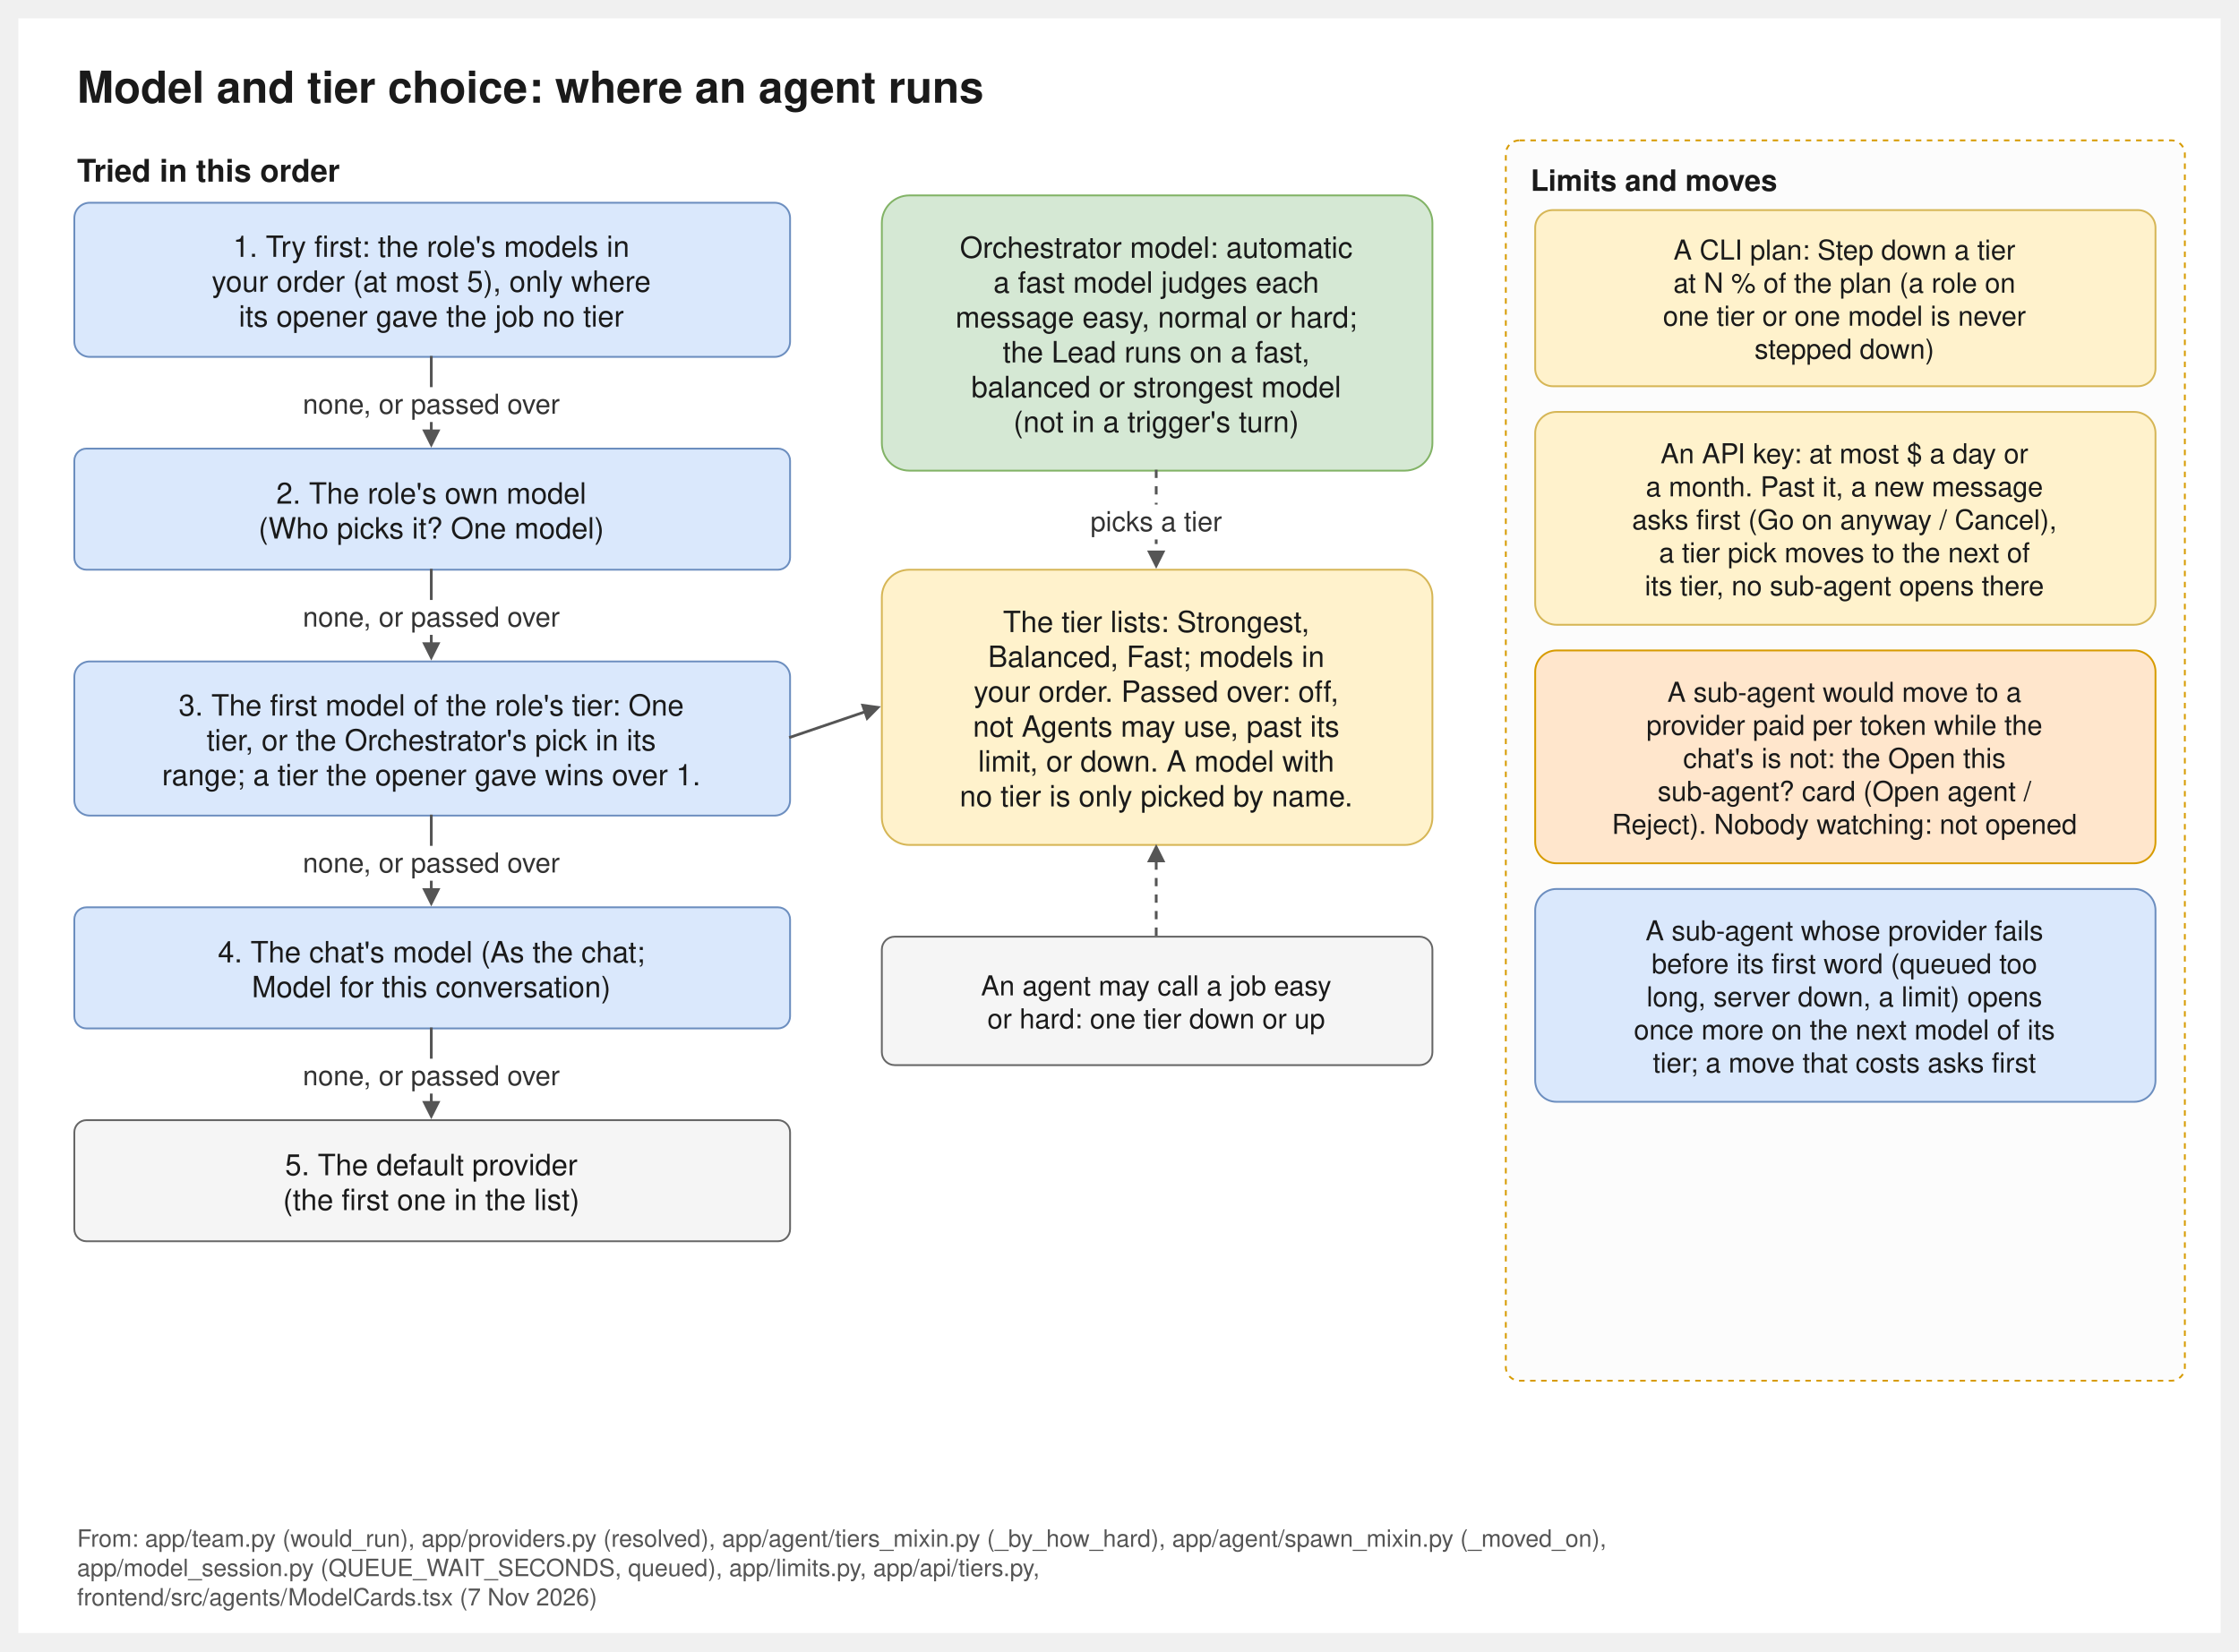
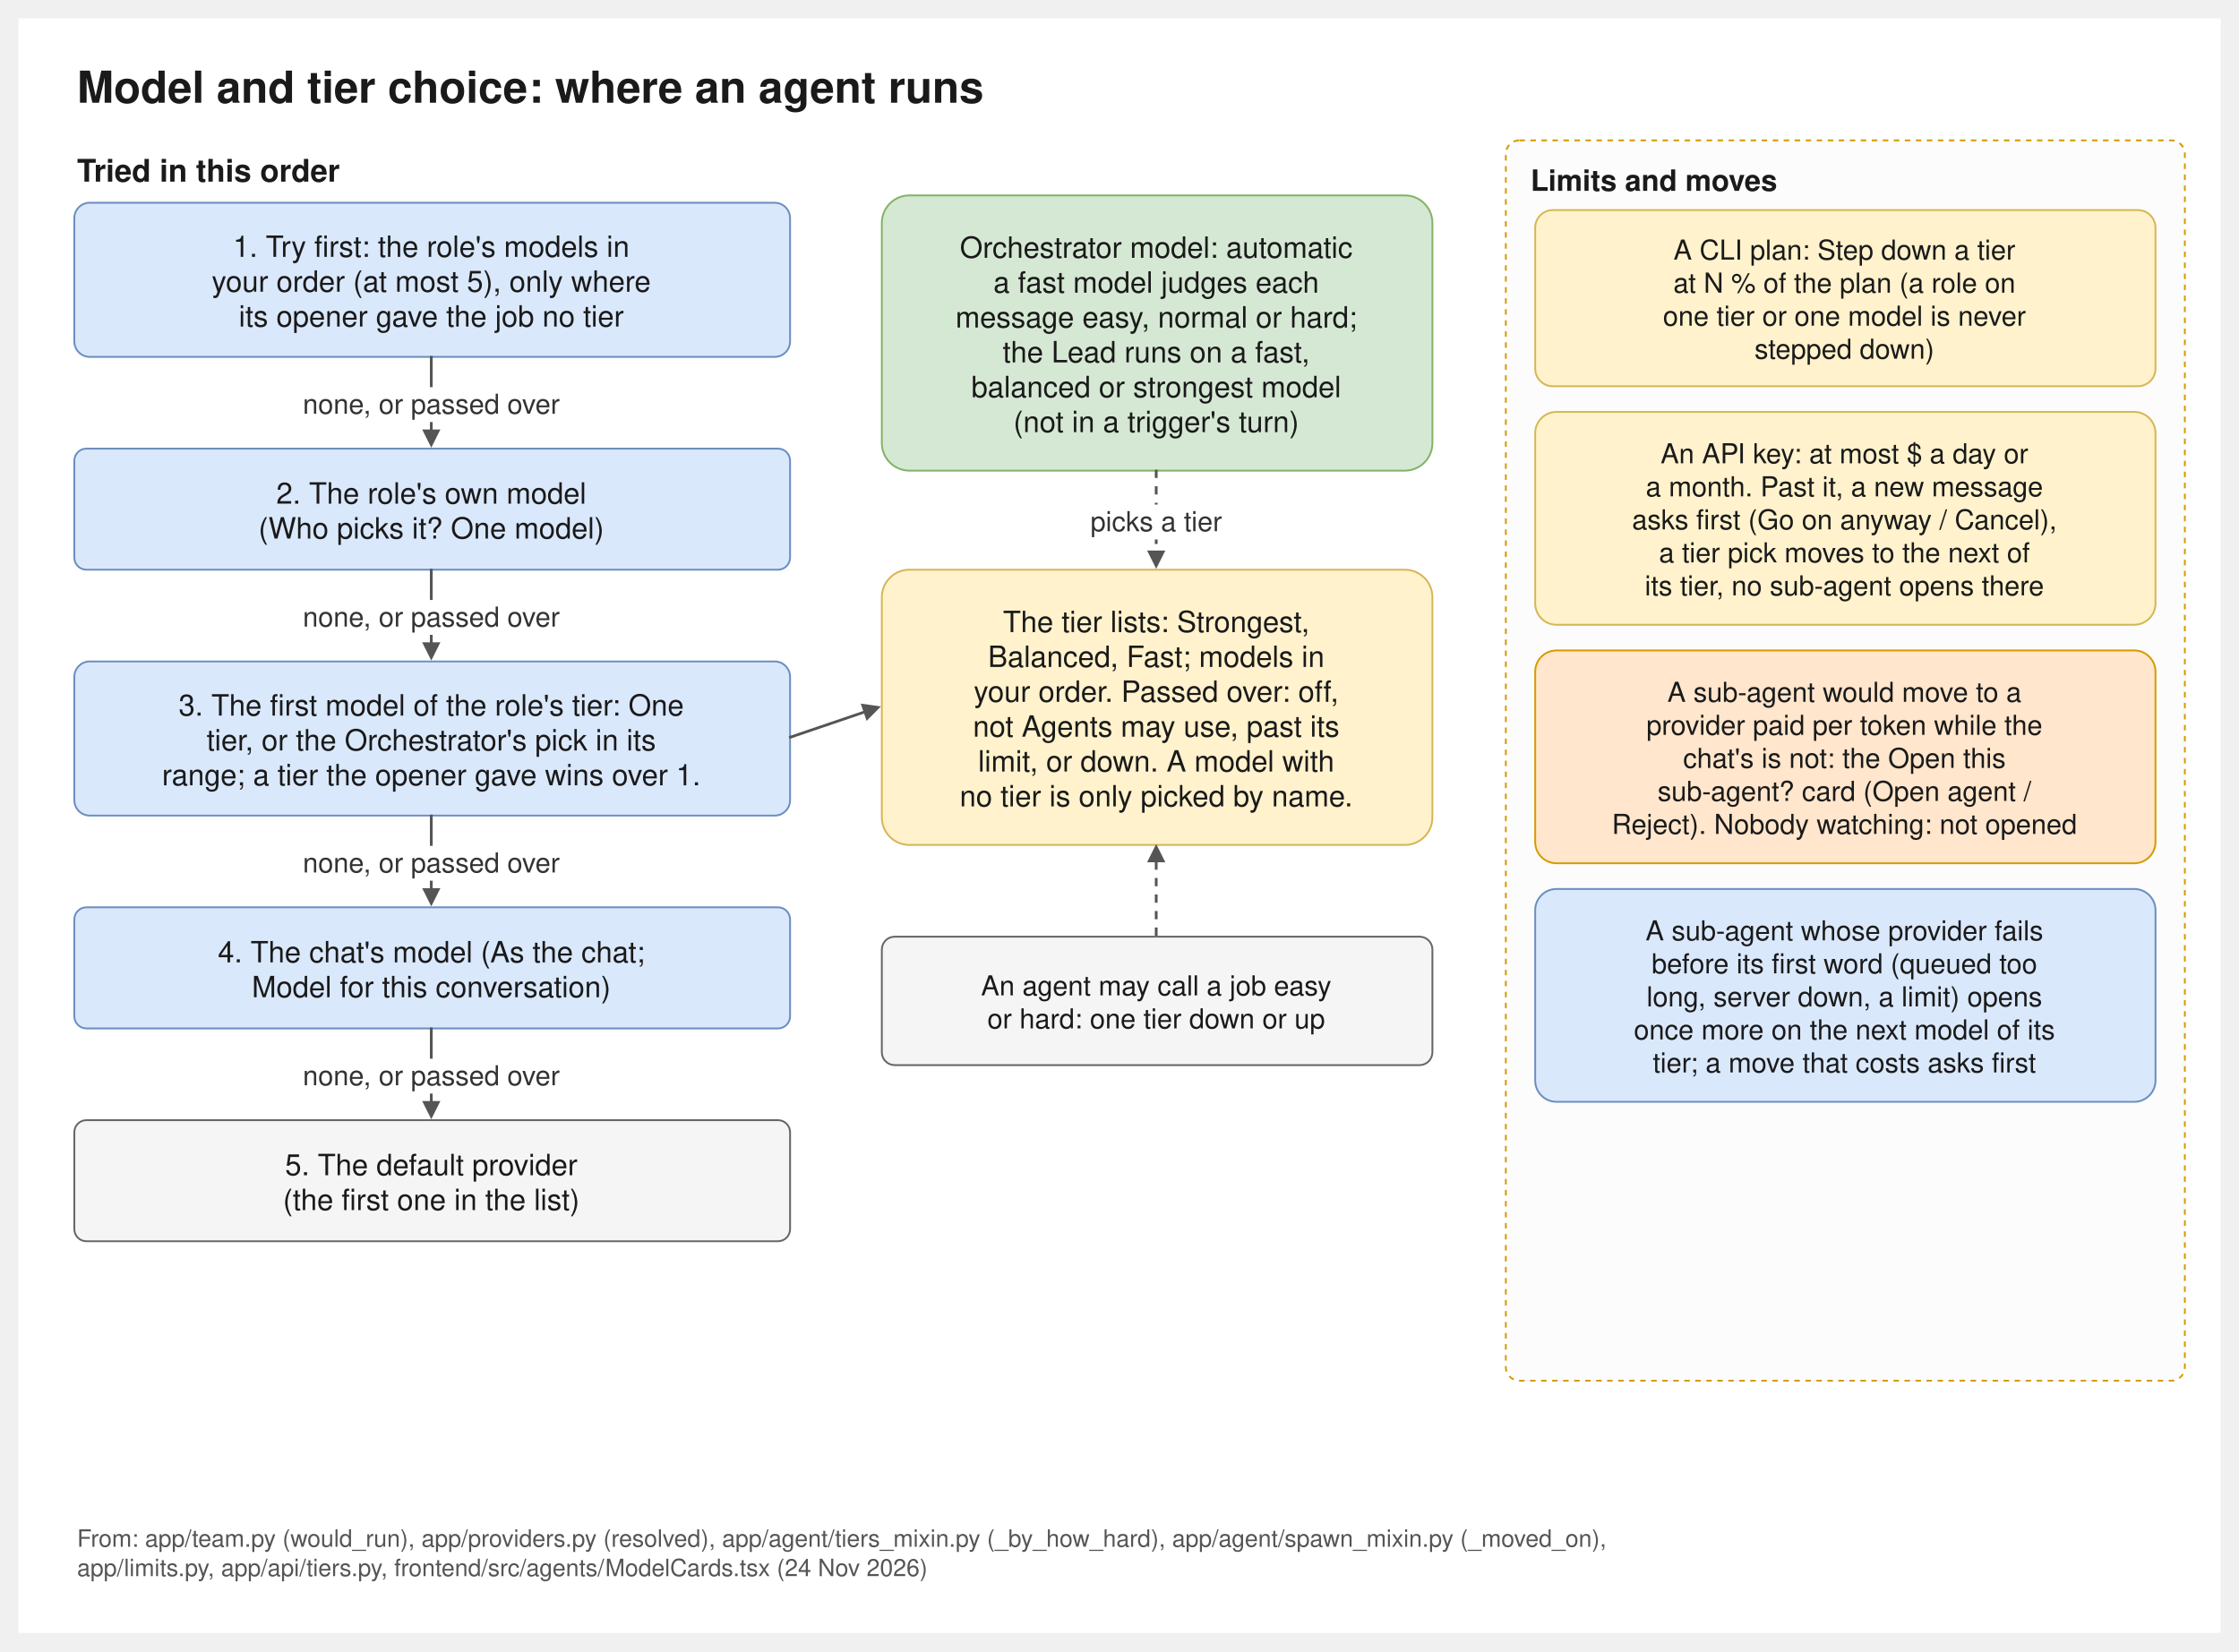
<svg xmlns="http://www.w3.org/2000/svg" style="background: transparent; background-color: transparent;" version="1.1" width="1220px" height="900px" viewBox="0 0 1220 900">
  <defs />
  <g>
    <g data-cell-id="0">
      <g data-cell-id="1">
        <g data-cell-id="backdrop">
          <g>
            <rect x="10" y="10" width="1200" height="880" fill="#ffffff" stroke="none" pointer-events="all" style="fill: light-dark(rgb(255, 255, 255), rgb(18, 18, 18));" />
          </g>
        </g>
        <g data-cell-id="title">
          <g>
            <rect x="40" y="26" width="1140" height="36" fill="none" stroke="none" pointer-events="all" />
          </g>
          <g>
            <g fill="#1a1a1a" font-family="Helvetica" font-weight="bold" text-anchor="start" font-size="24px" style="fill: light-dark(rgb(26, 26, 26), rgb(215, 215, 215));">
              <text x="42" y="56">Model and tier choice: where an agent runs</text>
            </g>
          </g>
        </g>
        <g data-cell-id="h1">
          <g>
            <rect x="40" y="76" width="390" height="24" fill="none" stroke="none" pointer-events="all" />
          </g>
          <g>
            <g fill="#1a1a1a" font-family="Helvetica" font-weight="bold" text-anchor="start" font-size="17px" style="fill: light-dark(rgb(26, 26, 26), rgb(215, 215, 215));">
              <text x="42" y="99">Tried in this order</text>
            </g>
          </g>
        </g>
        <g data-cell-id="s1">
          <g transform="translate(0.5,0.5)">
            <rect x="40" y="110" width="390" height="84" rx="8.4" ry="8.4" fill="#dae8fc" stroke="#6c8ebf" pointer-events="all" style="fill: light-dark(rgb(218, 232, 252), rgb(29, 41, 59)); stroke: light-dark(rgb(108, 142, 191), rgb(92, 121, 163));" />
          </g>
          <g>
            <g fill="#1a1a1a" font-family="Helvetica" text-anchor="middle" font-size="16px" style="fill: light-dark(rgb(26, 26, 26), rgb(215, 215, 215));">
              <text x="235" y="140">1. Try first: the role's models in</text>
              <text x="235" y="159">your order (at most 5), only where</text>
              <text x="235" y="178">its opener gave the job no tier</text>
            </g>
          </g>
        </g>
        <g data-cell-id="s2">
          <g transform="translate(0.5,0.5)">
            <rect x="40" y="244" width="390" height="66" rx="6.6" ry="6.6" fill="#dae8fc" stroke="#6c8ebf" pointer-events="all" style="fill: light-dark(rgb(218, 232, 252), rgb(29, 41, 59)); stroke: light-dark(rgb(108, 142, 191), rgb(92, 121, 163));" />
          </g>
          <g>
            <g fill="#1a1a1a" font-family="Helvetica" text-anchor="middle" font-size="16px" style="fill: light-dark(rgb(26, 26, 26), rgb(215, 215, 215));">
              <text x="235" y="274.5">2. The role's own model</text>
              <text x="235" y="293.5">(Who picks it? One model)</text>
            </g>
          </g>
        </g>
        <g data-cell-id="e5">
          <g>
            <path d="M 235 194 L 235 234.82" fill="none" stroke="#555555" stroke-width="1.5" stroke-miterlimit="10" pointer-events="stroke" style="stroke: light-dark(rgb(85, 85, 85), rgb(164, 164, 164));" />
            <path d="M 235 242.32 L 231.25 234.82 L 238.75 234.82 Z" fill="#555555" stroke="#555555" stroke-width="1.5" stroke-miterlimit="10" pointer-events="all" style="fill: light-dark(rgb(85, 85, 85), rgb(164, 164, 164)); stroke: light-dark(rgb(85, 85, 85), rgb(164, 164, 164));" />
          </g>
          <g>
            <g fill="#333333" font-family="Helvetica" text-anchor="middle" font-size="15px" style="fill: light-dark(rgb(51, 51, 51), rgb(193, 193, 193));">
              <rect fill="#ffffff" stroke="none" x="164" y="211" width="143" height="19" stroke-width="0" style="fill: light-dark(rgb(255, 255, 255), rgb(18, 18, 18));" />
              <text x="235" y="225.5">none, or passed over</text>
            </g>
          </g>
        </g>
        <g data-cell-id="s3">
          <g transform="translate(0.5,0.5)">
            <rect x="40" y="360" width="390" height="84" rx="8.4" ry="8.4" fill="#dae8fc" stroke="#6c8ebf" pointer-events="all" style="fill: light-dark(rgb(218, 232, 252), rgb(29, 41, 59)); stroke: light-dark(rgb(108, 142, 191), rgb(92, 121, 163));" />
          </g>
          <g>
            <g fill="#1a1a1a" font-family="Helvetica" text-anchor="middle" font-size="16px" style="fill: light-dark(rgb(26, 26, 26), rgb(215, 215, 215));">
              <text x="235" y="390">3. The first model of the role's tier: One</text>
              <text x="235" y="409">tier, or the Orchestrator's pick in its</text>
              <text x="235" y="428">range; a tier the opener gave wins over 1.</text>
            </g>
          </g>
        </g>
        <g data-cell-id="e7">
          <g>
            <path d="M 235 310 L 235 350.82" fill="none" stroke="#555555" stroke-width="1.5" stroke-miterlimit="10" pointer-events="stroke" style="stroke: light-dark(rgb(85, 85, 85), rgb(164, 164, 164));" />
            <path d="M 235 358.32 L 231.25 350.82 L 238.75 350.82 Z" fill="#555555" stroke="#555555" stroke-width="1.5" stroke-miterlimit="10" pointer-events="all" style="fill: light-dark(rgb(85, 85, 85), rgb(164, 164, 164)); stroke: light-dark(rgb(85, 85, 85), rgb(164, 164, 164));" />
          </g>
          <g>
            <g fill="#333333" font-family="Helvetica" text-anchor="middle" font-size="15px" style="fill: light-dark(rgb(51, 51, 51), rgb(193, 193, 193));">
              <rect fill="#ffffff" stroke="none" x="164" y="327" width="143" height="19" stroke-width="0" style="fill: light-dark(rgb(255, 255, 255), rgb(18, 18, 18));" />
              <text x="235" y="341.5">none, or passed over</text>
            </g>
          </g>
        </g>
        <g data-cell-id="s4">
          <g transform="translate(0.5,0.5)">
            <rect x="40" y="494" width="390" height="66" rx="6.6" ry="6.6" fill="#dae8fc" stroke="#6c8ebf" pointer-events="all" style="fill: light-dark(rgb(218, 232, 252), rgb(29, 41, 59)); stroke: light-dark(rgb(108, 142, 191), rgb(92, 121, 163));" />
          </g>
          <g>
            <g fill="#1a1a1a" font-family="Helvetica" text-anchor="middle" font-size="16px" style="fill: light-dark(rgb(26, 26, 26), rgb(215, 215, 215));">
              <text x="235" y="524.5">4. The chat's model (As the chat;</text>
              <text x="235" y="543.5">Model for this conversation)</text>
            </g>
          </g>
        </g>
        <g data-cell-id="e9">
          <g>
            <path d="M 235 444 L 235 484.82" fill="none" stroke="#555555" stroke-width="1.5" stroke-miterlimit="10" pointer-events="stroke" style="stroke: light-dark(rgb(85, 85, 85), rgb(164, 164, 164));" />
            <path d="M 235 492.32 L 231.25 484.82 L 238.75 484.82 Z" fill="#555555" stroke="#555555" stroke-width="1.5" stroke-miterlimit="10" pointer-events="all" style="fill: light-dark(rgb(85, 85, 85), rgb(164, 164, 164)); stroke: light-dark(rgb(85, 85, 85), rgb(164, 164, 164));" />
          </g>
          <g>
            <g fill="#333333" font-family="Helvetica" text-anchor="middle" font-size="15px" style="fill: light-dark(rgb(51, 51, 51), rgb(193, 193, 193));">
              <rect fill="#ffffff" stroke="none" x="164" y="461" width="143" height="19" stroke-width="0" style="fill: light-dark(rgb(255, 255, 255), rgb(18, 18, 18));" />
              <text x="235" y="475.5">none, or passed over</text>
            </g>
          </g>
        </g>
        <g data-cell-id="s5">
          <g transform="translate(0.5,0.5)">
            <rect x="40" y="610" width="390" height="66" rx="6.6" ry="6.6" fill="#f5f5f5" stroke="#666666" pointer-events="all" style="fill: light-dark(rgb(245, 245, 245), rgb(26, 26, 26)); stroke: light-dark(rgb(102, 102, 102), rgb(149, 149, 149));" />
          </g>
          <g>
            <g fill="#1a1a1a" font-family="Helvetica" text-anchor="middle" font-size="16px" style="fill: light-dark(rgb(26, 26, 26), rgb(215, 215, 215));">
              <text x="235" y="640.5">5. The default provider</text>
              <text x="235" y="659.5">(the first one in the list)</text>
            </g>
          </g>
        </g>
        <g data-cell-id="e11">
          <g>
            <path d="M 235 560 L 235 600.82" fill="none" stroke="#555555" stroke-width="1.5" stroke-miterlimit="10" pointer-events="stroke" style="stroke: light-dark(rgb(85, 85, 85), rgb(164, 164, 164));" />
            <path d="M 235 608.32 L 231.25 600.82 L 238.75 600.82 Z" fill="#555555" stroke="#555555" stroke-width="1.5" stroke-miterlimit="10" pointer-events="all" style="fill: light-dark(rgb(85, 85, 85), rgb(164, 164, 164)); stroke: light-dark(rgb(85, 85, 85), rgb(164, 164, 164));" />
          </g>
          <g>
            <g fill="#333333" font-family="Helvetica" text-anchor="middle" font-size="15px" style="fill: light-dark(rgb(51, 51, 51), rgb(193, 193, 193));">
              <rect fill="#ffffff" stroke="none" x="164" y="577" width="143" height="19" stroke-width="0" style="fill: light-dark(rgb(255, 255, 255), rgb(18, 18, 18));" />
              <text x="235" y="591.5">none, or passed over</text>
            </g>
          </g>
        </g>
        <g data-cell-id="lists">
          <g transform="translate(0.5,0.5)">
            <rect x="480" y="310" width="300" height="150" rx="15" ry="15" fill="#fff2cc" stroke="#d6b656" pointer-events="all" style="fill: light-dark(rgb(255, 242, 204), rgb(40, 29, 0)); stroke: light-dark(rgb(214, 182, 86), rgb(109, 81, 0));" />
          </g>
          <g>
            <g fill="#1a1a1a" font-family="Helvetica" text-anchor="middle" font-size="16px" style="fill: light-dark(rgb(26, 26, 26), rgb(215, 215, 215));">
              <text x="630" y="344.5">The tier lists: Strongest,</text>
              <text x="630" y="363.5">Balanced, Fast; models in</text>
              <text x="630" y="382.5">your order. Passed over: off,</text>
              <text x="630" y="401.5">not Agents may use, past its</text>
              <text x="630" y="420.5">limit, or down. A model with</text>
              <text x="630" y="439.5">no tier is only picked by name.</text>
            </g>
          </g>
        </g>
        <g data-cell-id="e13">
          <g>
            <path d="M 430 402 L 471.31 387.95" fill="none" stroke="#555555" stroke-width="1.5" stroke-miterlimit="10" pointer-events="stroke" style="stroke: light-dark(rgb(85, 85, 85), rgb(164, 164, 164));" />
            <path d="M 478.41 385.54 L 472.52 391.5 L 470.1 384.4 Z" fill="#555555" stroke="#555555" stroke-width="1.5" stroke-miterlimit="10" pointer-events="all" style="fill: light-dark(rgb(85, 85, 85), rgb(164, 164, 164)); stroke: light-dark(rgb(85, 85, 85), rgb(164, 164, 164));" />
          </g>
        </g>
        <g data-cell-id="auto">
          <g transform="translate(0.5,0.5)">
            <rect x="480" y="106" width="300" height="150" rx="15" ry="15" fill="#d5e8d4" stroke="#82b366" pointer-events="all" style="fill: light-dark(rgb(213, 232, 212), rgb(31, 47, 30)); stroke: light-dark(rgb(130, 179, 102), rgb(68, 110, 44));" />
          </g>
          <g>
            <g fill="#1a1a1a" font-family="Helvetica" text-anchor="middle" font-size="16px" style="fill: light-dark(rgb(26, 26, 26), rgb(215, 215, 215));">
              <text x="630" y="140.5">Orchestrator model: automatic</text>
              <text x="630" y="159.5">a fast model judges each</text>
              <text x="630" y="178.5">message easy, normal or hard;</text>
              <text x="630" y="197.5">the Lead runs on a fast,</text>
              <text x="630" y="216.5">balanced or strongest model</text>
              <text x="630" y="235.5">(not in a trigger's turn)</text>
            </g>
          </g>
        </g>
        <g data-cell-id="e15">
          <g>
            <path d="M 630 256 L 630 300.82" fill="none" stroke="#555555" stroke-width="1.5" stroke-miterlimit="10" stroke-dasharray="4.5 4.5" pointer-events="stroke" style="stroke: light-dark(rgb(85, 85, 85), rgb(164, 164, 164));" />
            <path d="M 630 308.32 L 626.25 300.82 L 633.75 300.82 Z" fill="#555555" stroke="#555555" stroke-width="1.5" stroke-miterlimit="10" pointer-events="all" style="fill: light-dark(rgb(85, 85, 85), rgb(164, 164, 164)); stroke: light-dark(rgb(85, 85, 85), rgb(164, 164, 164));" />
          </g>
          <g>
            <g fill="#333333" font-family="Helvetica" text-anchor="middle" font-size="15px" style="fill: light-dark(rgb(51, 51, 51), rgb(193, 193, 193));">
              <rect fill="#ffffff" stroke="none" x="594" y="275" width="74" height="19" stroke-width="0" style="fill: light-dark(rgb(255, 255, 255), rgb(18, 18, 18));" />
              <text x="630" y="289.5">picks a tier</text>
            </g>
          </g>
        </g>
        <g data-cell-id="hardness">
          <g transform="translate(0.5,0.5)">
            <rect x="480" y="510" width="300" height="70" rx="7" ry="7" fill="#f5f5f5" stroke="#666666" pointer-events="all" style="fill: light-dark(rgb(245, 245, 245), rgb(26, 26, 26)); stroke: light-dark(rgb(102, 102, 102), rgb(149, 149, 149));" />
          </g>
          <g>
            <g fill="#1a1a1a" font-family="Helvetica" text-anchor="middle" font-size="15px" style="fill: light-dark(rgb(26, 26, 26), rgb(215, 215, 215));">
              <text x="630" y="542.5">An agent may call a job easy</text>
              <text x="630" y="560.5">or hard: one tier down or up</text>
            </g>
          </g>
        </g>
        <g data-cell-id="e17">
          <g>
            <path d="M 630 510 L 630 469.18" fill="none" stroke="#555555" stroke-width="1.5" stroke-miterlimit="10" stroke-dasharray="4.5 4.5" pointer-events="stroke" style="stroke: light-dark(rgb(85, 85, 85), rgb(164, 164, 164));" />
            <path d="M 630 461.68 L 633.75 469.18 L 626.25 469.18 Z" fill="#555555" stroke="#555555" stroke-width="1.5" stroke-miterlimit="10" pointer-events="all" style="fill: light-dark(rgb(85, 85, 85), rgb(164, 164, 164)); stroke: light-dark(rgb(85, 85, 85), rgb(164, 164, 164));" />
          </g>
        </g>
        <g data-cell-id="lim">
          <g transform="translate(0.5,0.5)">
            <rect x="820" y="76" width="370" height="676" rx="7.4" ry="7.4" fill="#fcfcfc" stroke="#d79b00" stroke-dasharray="3 3" pointer-events="all" style="fill: light-dark(rgb(252, 252, 252), rgb(20, 20, 20)); stroke: light-dark(rgb(215, 155, 0), rgb(153, 101, 0));" />
          </g>
          <g>
            <g fill="#1a1a1a" font-family="Helvetica" font-weight="bold" text-anchor="start" font-size="16px" style="fill: light-dark(rgb(26, 26, 26), rgb(215, 215, 215));">
              <text x="834" y="104">Limits and moves</text>
            </g>
          </g>
        </g>
        <g data-cell-id="plan">
          <g transform="translate(0.5,0.5)">
            <rect x="836" y="114" width="338" height="96" rx="9.6" ry="9.6" fill="#fff2cc" stroke="#d6b656" pointer-events="all" style="fill: light-dark(rgb(255, 242, 204), rgb(40, 29, 0)); stroke: light-dark(rgb(214, 182, 86), rgb(109, 81, 0));" />
          </g>
          <g>
            <g fill="#1a1a1a" font-family="Helvetica" text-anchor="middle" font-size="15px" style="fill: light-dark(rgb(26, 26, 26), rgb(215, 215, 215));">
              <text x="1005" y="141.5">A CLI plan: Step down a tier</text>
              <text x="1005" y="159.5">at N % of the plan (a role on</text>
              <text x="1005" y="177.5">one tier or one model is never</text>
              <text x="1005" y="195.5">stepped down)</text>
            </g>
          </g>
        </g>
        <g data-cell-id="money">
          <g transform="translate(0.5,0.5)">
            <rect x="836" y="224" width="338" height="116" rx="11.6" ry="11.6" fill="#fff2cc" stroke="#d6b656" pointer-events="all" style="fill: light-dark(rgb(255, 242, 204), rgb(40, 29, 0)); stroke: light-dark(rgb(214, 182, 86), rgb(109, 81, 0));" />
          </g>
          <g>
            <g fill="#1a1a1a" font-family="Helvetica" text-anchor="middle" font-size="15px" style="fill: light-dark(rgb(26, 26, 26), rgb(215, 215, 215));">
              <text x="1005" y="252.5">An API key: at most $ a day or</text>
              <text x="1005" y="270.5">a month. Past it, a new message</text>
              <text x="1005" y="288.5">asks first (Go on anyway / Cancel),</text>
              <text x="1005" y="306.5">a tier pick moves to the next of</text>
              <text x="1005" y="324.5">its tier, no sub-agent opens there</text>
            </g>
          </g>
        </g>
        <g data-cell-id="paid">
          <g transform="translate(0.5,0.5)">
            <rect x="836" y="354" width="338" height="116" rx="11.6" ry="11.6" fill="#ffe6cc" stroke="#d79b00" pointer-events="all" style="fill: light-dark(rgb(255, 230, 204), rgb(54, 33, 10)); stroke: light-dark(rgb(215, 155, 0), rgb(153, 101, 0));" />
          </g>
          <g>
            <g fill="#1a1a1a" font-family="Helvetica" text-anchor="middle" font-size="15px" style="fill: light-dark(rgb(26, 26, 26), rgb(215, 215, 215));">
              <text x="1005" y="382.5">A sub-agent would move to a</text>
              <text x="1005" y="400.5">provider paid per token while the</text>
              <text x="1005" y="418.5">chat's is not: the Open this</text>
              <text x="1005" y="436.5">sub-agent? card (Open agent /</text>
              <text x="1005" y="454.5">Reject). Nobody watching: not opened</text>
            </g>
          </g>
        </g>
        <g data-cell-id="moved">
          <g transform="translate(0.5,0.5)">
            <rect x="836" y="484" width="338" height="116" rx="11.6" ry="11.6" fill="#dae8fc" stroke="#6c8ebf" pointer-events="all" style="fill: light-dark(rgb(218, 232, 252), rgb(29, 41, 59)); stroke: light-dark(rgb(108, 142, 191), rgb(92, 121, 163));" />
          </g>
          <g>
            <g fill="#1a1a1a" font-family="Helvetica" text-anchor="middle" font-size="15px" style="fill: light-dark(rgb(26, 26, 26), rgb(215, 215, 215));">
              <text x="1005" y="512.5">A sub-agent whose provider fails</text>
              <text x="1005" y="530.5">before its first word (queued too</text>
              <text x="1005" y="548.5">long, server down, a limit) opens</text>
              <text x="1005" y="566.5">once more on the next model of its</text>
              <text x="1005" y="584.5">tier; a move that costs asks first</text>
            </g>
          </g>
        </g>
        <g data-cell-id="footer">
          <g>
            <rect x="40" y="824" width="1140" height="60" fill="none" stroke="none" pointer-events="all" />
          </g>
          <g>
            <g fill="#555555" font-family="Helvetica" text-anchor="start" font-size="13px" style="fill: light-dark(rgb(85, 85, 85), rgb(164, 164, 164));">
              <text x="42" y="843">From: app/team.py (would_run), app/providers.py (resolved), app/agent/tiers_mixin.py (_by_how_hard), app/agent/spawn_mixin.py (_moved_on),</text>
-               <text x="42" y="859">app/model_session.py (QUEUE_WAIT_SECONDS, queued), app/limits.py, app/api/tiers.py,</text>
-               <text x="42" y="875">frontend/src/agents/ModelCards.tsx (7 Nov 2026)</text>
+               <text x="42" y="859">app/limits.py, app/api/tiers.py, frontend/src/agents/ModelCards.tsx (24 Nov 2026)</text>
            </g>
          </g>
        </g>
      </g>
    </g>
  </g>
</svg>
